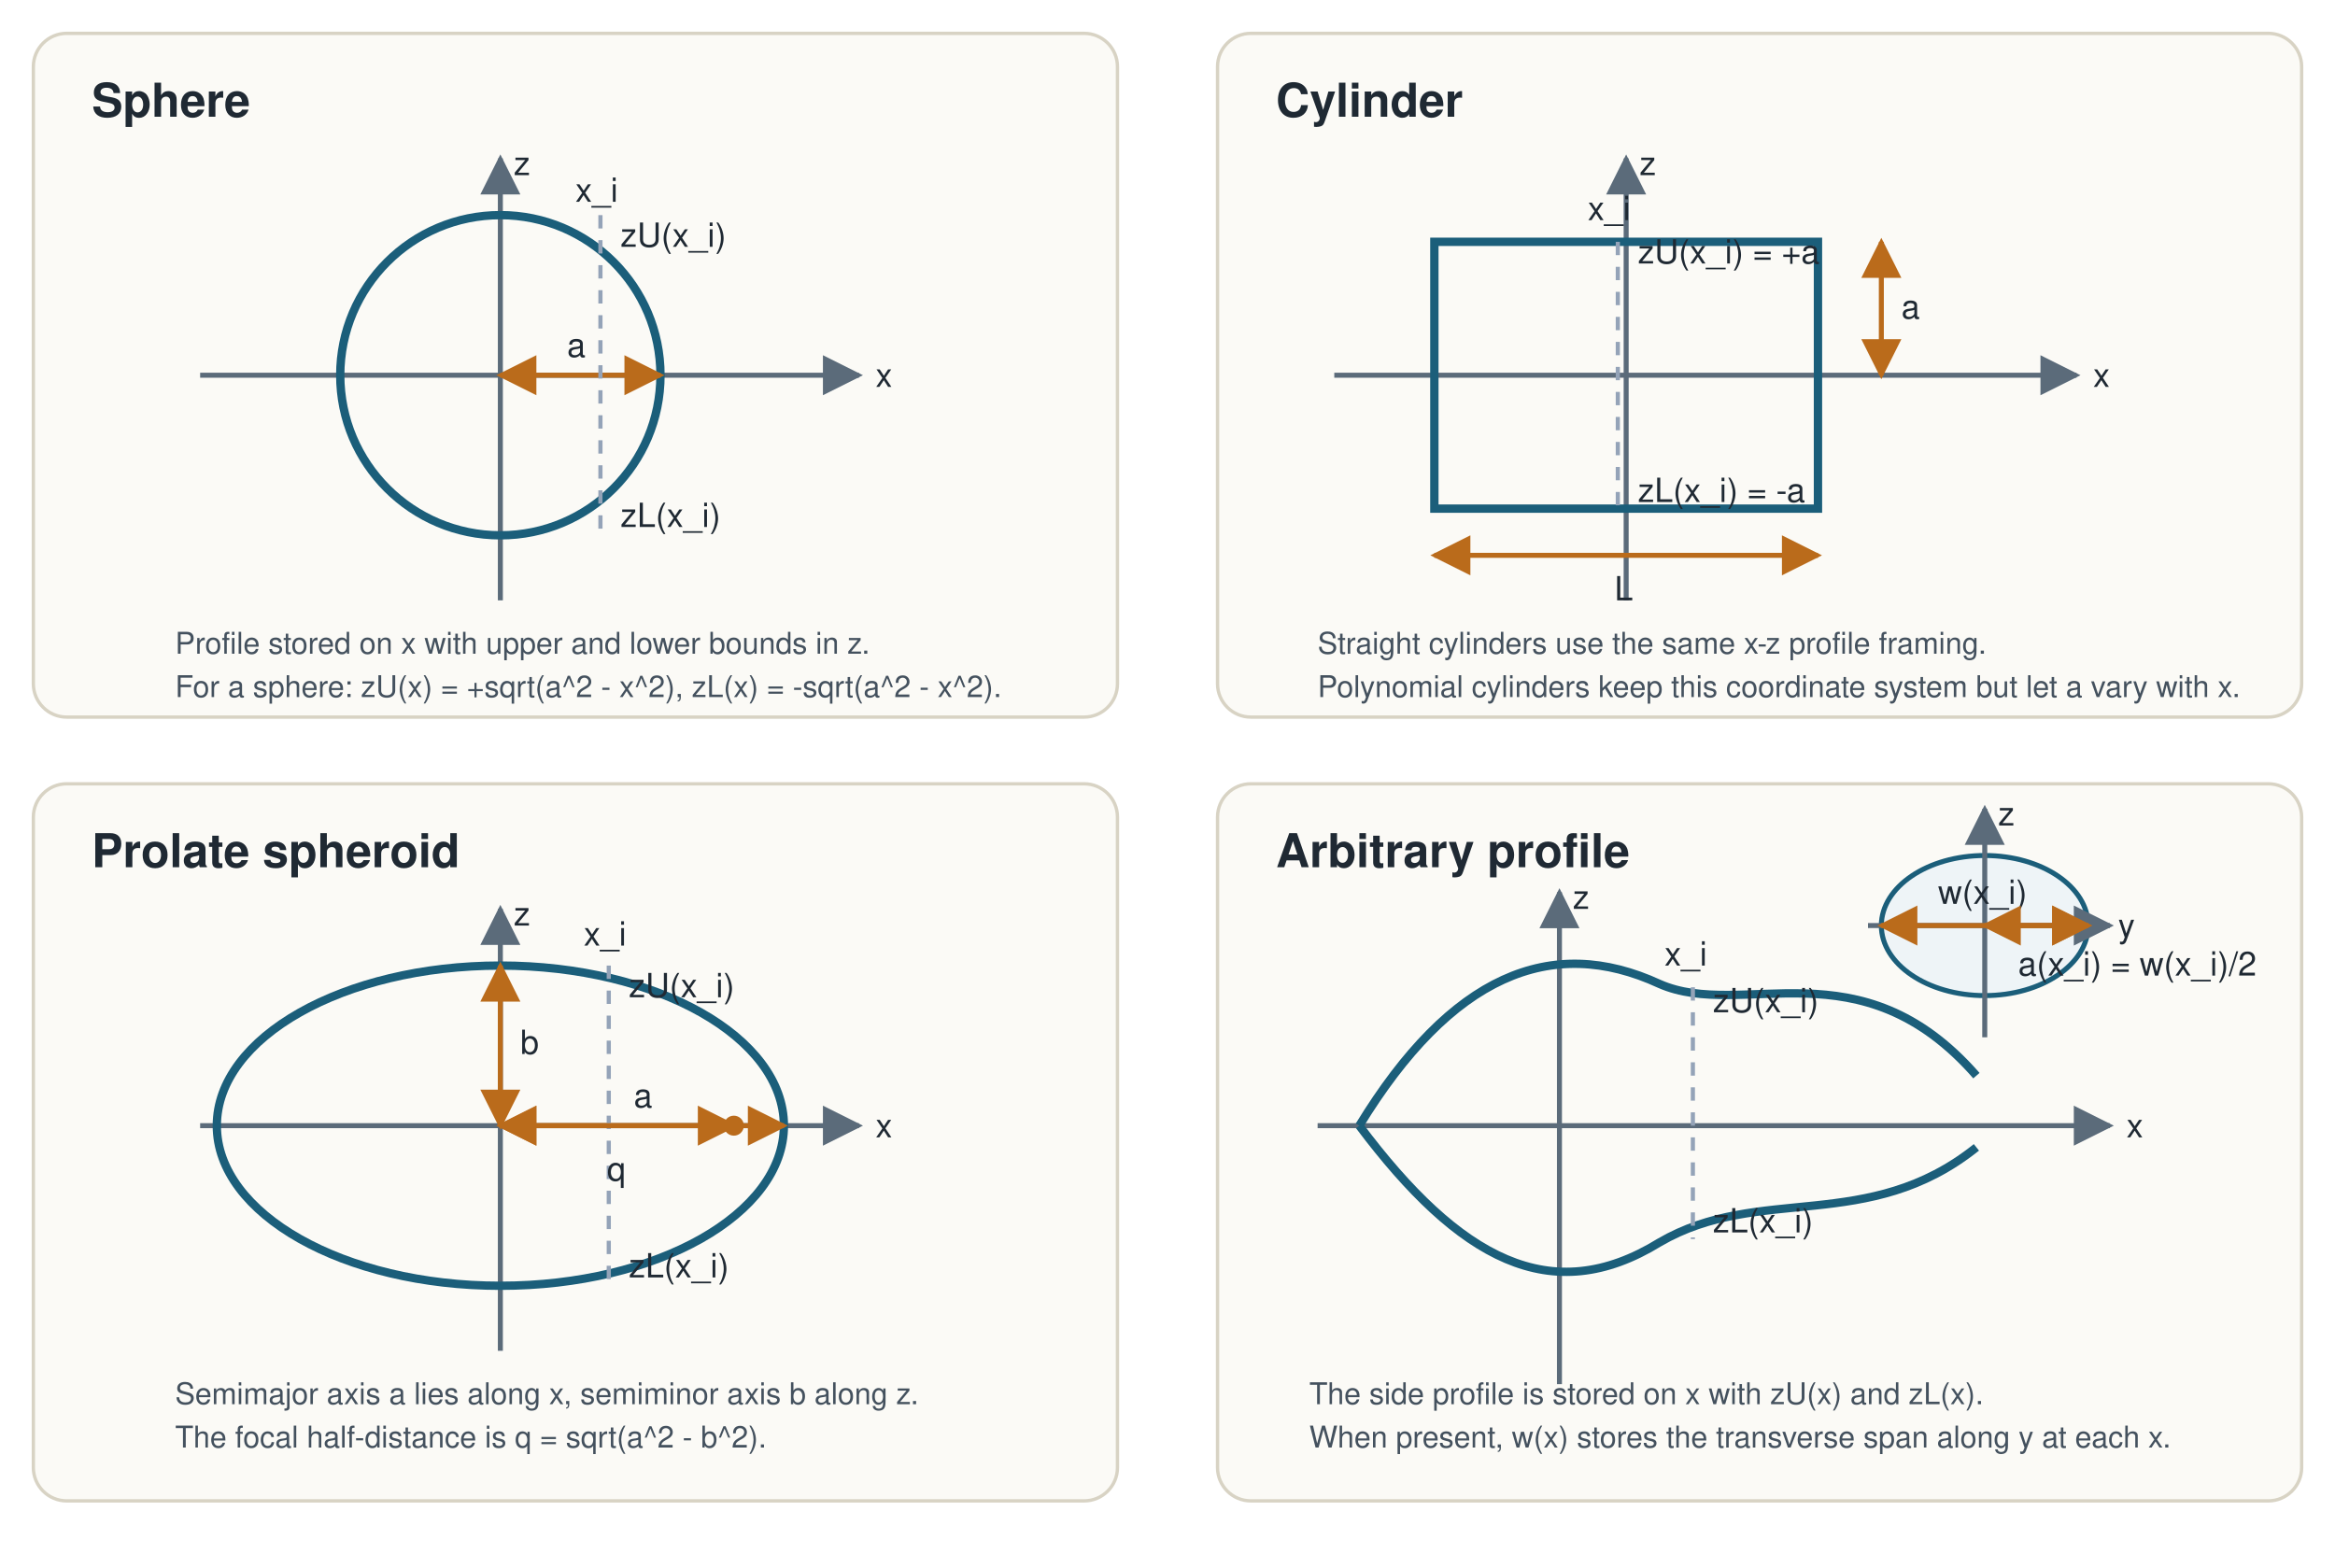
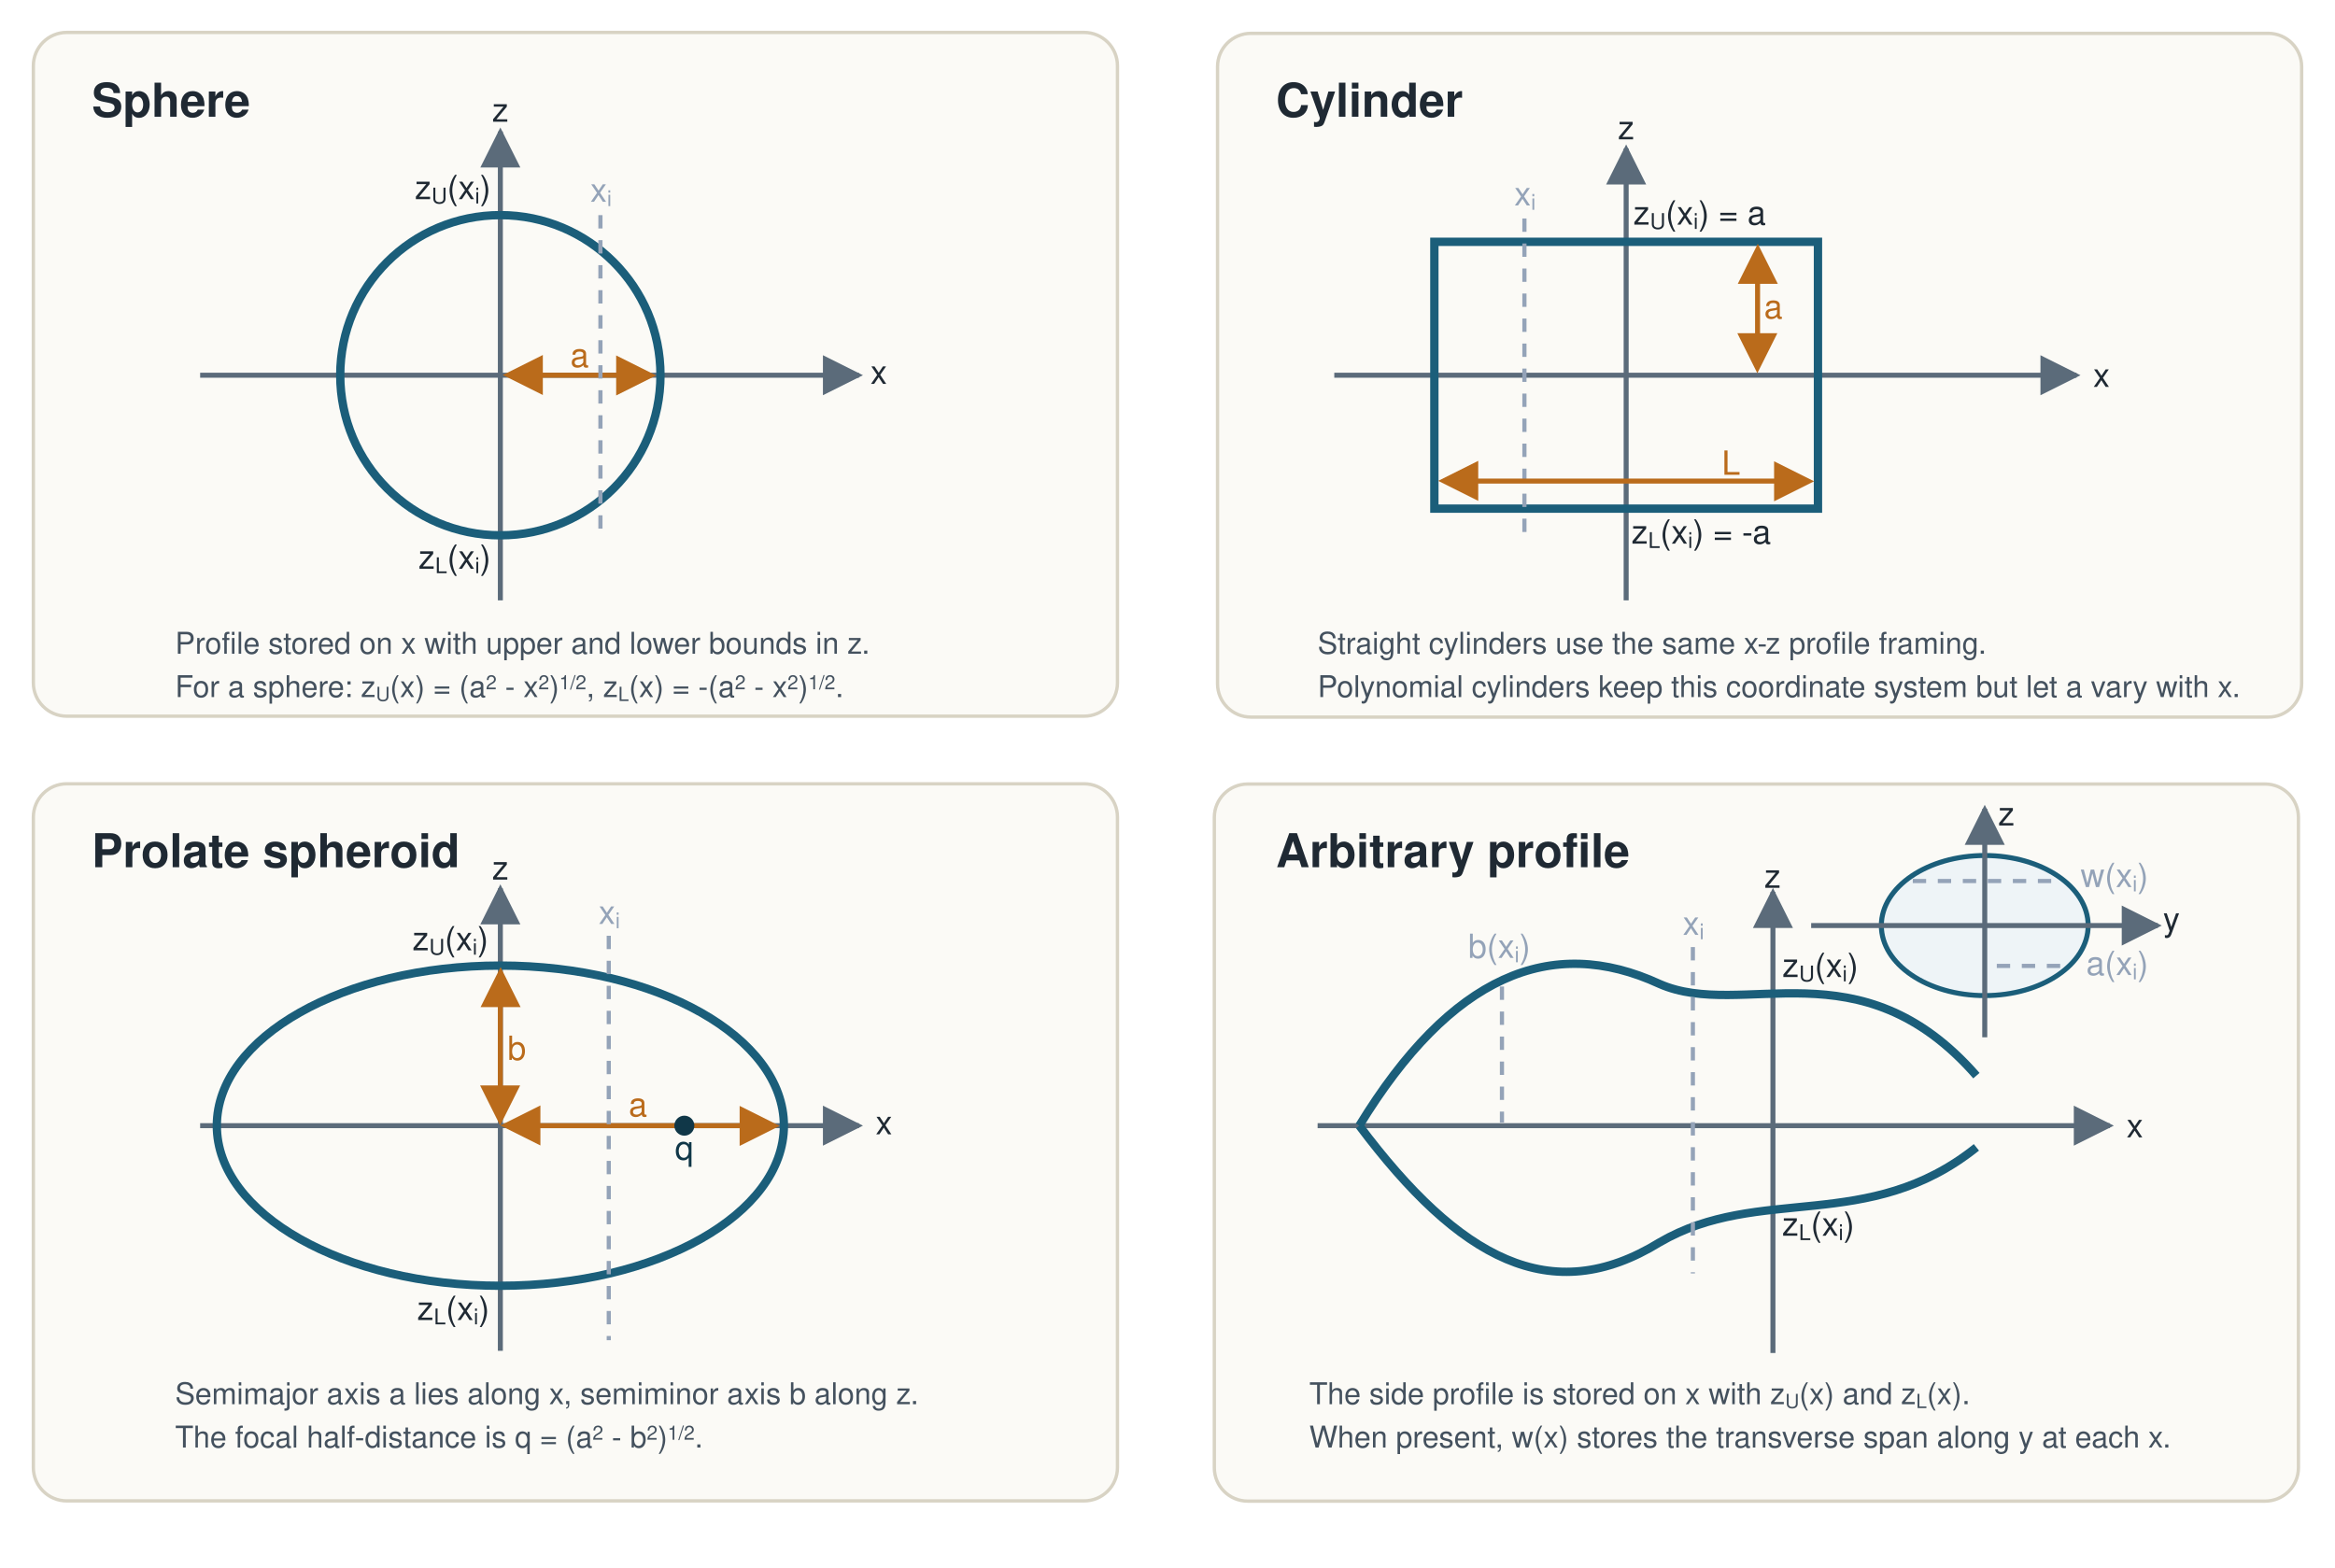
- <svg xmlns="http://www.w3.org/2000/svg" viewBox="0 0 1400 940" role="img" aria-labelledby="title desc">
-   <defs>
-     <style>
+ <svg xmlns="http://www.w3.org/2000/svg" viewBox="0 0 1400 940" role="img" aria-labelledby="title desc" version="1.1" id="svg46">
+   <defs id="defs2">
+     <style id="style1">
      .panel { fill: #fbfaf6; stroke: #d8d3c4; stroke-width: 2; }
      .title { font: 700 28px Helvetica, Arial, sans-serif; fill: #1f2933; }
      .body { font: 20px Helvetica, Arial, sans-serif; fill: #1f2933; }
      .note { font: 18px Helvetica, Arial, sans-serif; fill: #44515e; }
      .axis { stroke: #5b6b7a; stroke-width: 3; }
      .shape { fill: none; stroke: #1b5e7a; stroke-width: 5; }
      .guide { fill: none; stroke: #94a3b8; stroke-width: 2.5; stroke-dasharray: 8 7; }
      .dim { fill: none; stroke: #ba6b1b; stroke-width: 3; }
      .focus { fill: #ba6b1b; }
      .cross { fill: #eef4f7; stroke: #1b5e7a; stroke-width: 3; }
    </style>
    <marker id="arrow" viewBox="0 0 10 10" refX="9" refY="5" markerWidth="8" markerHeight="8" orient="auto-start-reverse">
-       <path d="M 0 0 L 10 5 L 0 10 z" fill="#5b6b7a" />
+       <path d="M 0 0 L 10 5 L 0 10 z" fill="#5b6b7a" id="path1" />
    </marker>
-     <marker id="dimarrow" viewBox="0 0 10 10" refX="9" refY="5" markerWidth="8" markerHeight="8" orient="auto-start-reverse">
-       <path d="M 0 0 L 10 5 L 0 10 z" fill="#ba6b1b" />
+     <marker id="dimarrow" viewBox="0 0 10 10" refX="7.683" refY="4.943" markerWidth="8" markerHeight="8" orient="auto-start-reverse" preserveAspectRatio="xMidYMid">
+       <path d="M 0,0 10,5 0,10 Z" fill="#ba6b1b" id="path2" />
    </marker>
  </defs>
-   <rect x="20" y="20" width="650" height="410" rx="20" class="panel" />
-   <rect x="730" y="20" width="650" height="410" rx="20" class="panel" />
-   <rect x="20" y="470" width="650" height="430" rx="20" class="panel" />
-   <rect x="730" y="470" width="650" height="430" rx="20" class="panel" />
-   <text x="55" y="70" class="title">Sphere</text>
-   <line x1="120" y1="225" x2="515" y2="225" class="axis" marker-end="url(#arrow)" />
-   <line x1="300" y1="360" x2="300" y2="95" class="axis" marker-end="url(#arrow)" />
-   <text x="525" y="232" class="body">x</text>
-   <text x="308" y="105" class="body">z</text>
-   <circle cx="300" cy="225" r="96" class="shape" />
-   <line x1="300" y1="225" x2="396" y2="225" class="dim" marker-start="url(#dimarrow)" marker-end="url(#dimarrow)" />
-   <text x="340" y="214" class="body">a</text>
-   <line x1="360" y1="129" x2="360" y2="321" class="guide" />
-   <text x="345" y="121" class="body">x_i</text>
-   <text x="372" y="148" class="body">zU(x_i)</text>
-   <text x="372" y="316" class="body">zL(x_i)</text>
-   <text x="105" y="392" class="note">Profile stored on x with upper and lower bounds in z.</text>
-   <text x="105" y="418" class="note">For a sphere: zU(x) = +sqrt(a^2 - x^2), zL(x) = -sqrt(a^2 - x^2).</text>
-   <text x="765" y="70" class="title">Cylinder</text>
-   <line x1="800" y1="225" x2="1245" y2="225" class="axis" marker-end="url(#arrow)" />
-   <line x1="975" y1="360" x2="975" y2="95" class="axis" marker-end="url(#arrow)" />
-   <text x="1255" y="232" class="body">x</text>
-   <text x="983" y="105" class="body">z</text>
-   <path d="M 860 145 L 1090 145 L 1090 305 L 860 305 Z" class="shape" />
-   <line x1="970" y1="145" x2="970" y2="305" class="guide" />
-   <text x="952" y="132" class="body">x_i</text>
-   <text x="982" y="158" class="body">zU(x_i) = +a</text>
-   <text x="982" y="301" class="body">zL(x_i) = -a</text>
-   <line x1="1128" y1="225" x2="1128" y2="145" class="dim" marker-start="url(#dimarrow)" marker-end="url(#dimarrow)" />
-   <text x="1140" y="191" class="body">a</text>
-   <line x1="860" y1="333" x2="1090" y2="333" class="dim" marker-start="url(#dimarrow)" marker-end="url(#dimarrow)" />
-   <text x="968" y="360" class="body">L</text>
-   <text x="790" y="392" class="note">Straight cylinders use the same x-z profile framing.</text>
-   <text x="790" y="418" class="note">Polynomial cylinders keep this coordinate system but let a vary with x.</text>
-   <text x="55" y="520" class="title">Prolate spheroid</text>
-   <line x1="120" y1="675" x2="515" y2="675" class="axis" marker-end="url(#arrow)" />
-   <line x1="300" y1="810" x2="300" y2="545" class="axis" marker-end="url(#arrow)" />
-   <text x="525" y="682" class="body">x</text>
-   <text x="308" y="555" class="body">z</text>
-   <ellipse cx="300" cy="675" rx="170" ry="96" class="shape" />
-   <line x1="300" y1="675" x2="470" y2="675" class="dim" marker-start="url(#dimarrow)" marker-end="url(#dimarrow)" />
-   <text x="380" y="664" class="body">a</text>
-   <line x1="300" y1="675" x2="300" y2="579" class="dim" marker-start="url(#dimarrow)" marker-end="url(#dimarrow)" />
-   <text x="312" y="632" class="body">b</text>
-   <line x1="365" y1="579" x2="365" y2="771" class="guide" />
-   <text x="350" y="567" class="body">x_i</text>
-   <text x="377" y="598" class="body">zU(x_i)</text>
-   <text x="377" y="766" class="body">zL(x_i)</text>
-   <circle cx="440" cy="675" r="6" class="focus" />
-   <line x1="300" y1="675" x2="440" y2="675" class="dim" marker-start="url(#dimarrow)" marker-end="url(#dimarrow)" />
-   <text x="364" y="708" class="body">q</text>
-   <text x="105" y="842" class="note">Semimajor axis a lies along x, semiminor axis b along z.</text>
-   <text x="105" y="868" class="note">The focal half-distance is q = sqrt(a^2 - b^2).</text>
-   <text x="765" y="520" class="title">Arbitrary profile</text>
-   <line x1="790" y1="675" x2="1265" y2="675" class="axis" marker-end="url(#arrow)" />
-   <line x1="935" y1="830" x2="935" y2="535" class="axis" marker-end="url(#arrow)" />
-   <text x="1275" y="682" class="body">x</text>
-   <text x="943" y="545" class="body">z</text>
-   <path d="M 815 675 C 870 585, 930 560, 995 590 C 1045 612, 1115 565, 1185 645" class="shape" />
-   <path d="M 815 675 C 875 755, 930 785, 995 745 C 1055 710, 1120 740, 1185 688" class="shape" />
-   <line x1="1015" y1="592" x2="1015" y2="743" class="guide" />
-   <text x="998" y="579" class="body">x_i</text>
-   <text x="1027" y="607" class="body">zU(x_i)</text>
-   <text x="1027" y="739" class="body">zL(x_i)</text>
-   <ellipse cx="1190" cy="555" rx="62" ry="42" class="cross" />
-   <line x1="1120" y1="555" x2="1265" y2="555" class="axis" marker-end="url(#arrow)" />
-   <line x1="1190" y1="622" x2="1190" y2="485" class="axis" marker-end="url(#arrow)" />
-   <text x="1270" y="562" class="body">y</text>
-   <text x="1198" y="495" class="body">z</text>
-   <line x1="1128" y1="555" x2="1252" y2="555" class="dim" marker-start="url(#dimarrow)" marker-end="url(#dimarrow)" />
-   <text x="1162" y="542" class="body">w(x_i)</text>
-   <line x1="1190" y1="555" x2="1252" y2="555" class="dim" marker-start="url(#dimarrow)" marker-end="url(#dimarrow)" />
-   <text x="1210" y="585" class="body">a(x_i) = w(x_i)/2</text>
-   <text x="785" y="842" class="note">The side profile is stored on x with zU(x) and zL(x).</text>
-   <text x="785" y="868" class="note">When present, w(x) stores the transverse span along y at each x.</text>
+   <rect x="20" y="19.45" width="650" height="410" rx="20" class="panel" id="rect2" ry="20" />
+   <rect x="730" y="20" width="650" height="410" rx="20" class="panel" id="rect3" />
+   <rect x="20" y="470" width="650" height="430" rx="20" class="panel" id="rect4" />
+   <rect x="728.076" y="470.137" width="650" height="430" rx="20" class="panel" id="rect5" ry="20" />
+   <text x="55" y="70" class="title" id="text5">Sphere</text>
+   <line x1="120" y1="225" x2="515" y2="225" class="axis" marker-end="url(#arrow)" id="line5" />
+   <line x1="300" y1="360" x2="300" y2="78.842" class="axis" marker-end="url(#arrow)" id="line6" />
+   <text x="521.901" y="230.186" class="body" id="text6" style="font-style:normal;font-variant:normal;font-weight:normal;font-stretch:normal;font-size:20px;line-height:normal;font-family:Helvetica, Arial, sans-serif">x</text>
+   <text x="295.02" y="72.965" class="body" id="text7" style="font-style:normal;font-variant:normal;font-weight:normal;font-stretch:normal;font-size:20px;line-height:normal;font-family:Helvetica, Arial, sans-serif">z</text>
+   <circle cx="300" cy="225" r="96" class="shape" id="circle7" />
+   <line x1="307.029" y1="225" x2="387.872" y2="225" class="dim" marker-start="url(#dimarrow)" marker-end="url(#dimarrow)" id="line7" />
+   <text x="341.952" y="220.047" class="body" id="text8" style="font-style:normal;font-variant:normal;font-weight:normal;font-stretch:normal;font-size:20px;line-height:normal;font-family:Helvetica, Arial, sans-serif;fill:#ba6b1b;fill-opacity:1">a</text>
+   <line x1="360" y1="129" x2="360" y2="321" class="guide" id="line8" />
+   <text x="353.924" y="121" class="body" id="text9" style="font-style:normal;font-variant:normal;font-weight:normal;font-stretch:normal;font-size:20px;line-height:normal;font-family:Helvetica, Arial, sans-serif;fill:#94a3b8;fill-opacity:1">x<tspan style="font-size:65%;baseline-shift:sub;fill:#94a3b8;fill-opacity:1" id="tspan46">i</tspan>
+   </text>
+   <text x="248.713" y="119.415" class="body" id="text10" style="font-style:normal;font-variant:normal;font-weight:normal;font-stretch:normal;font-size:20px;line-height:normal;font-family:Helvetica, Arial, sans-serif">z<tspan style="font-size:65%;baseline-shift:sub" id="tspan47">U</tspan>(x<tspan style="font-size:65%;baseline-shift:sub" id="tspan48">i</tspan>)</text>
+   <text x="250.872" y="341.088" class="body" id="text11" style="font-style:normal;font-variant:normal;font-weight:normal;font-stretch:normal;font-size:20px;line-height:normal;font-family:Helvetica, Arial, sans-serif">z<tspan style="font-size:65%;baseline-shift:sub" id="tspan50">L</tspan>(x<tspan style="font-size:65%;baseline-shift:sub" id="tspan49">i</tspan>)</text>
+   <text x="105" y="392" class="note" id="text12">Profile stored on x with upper and lower bounds in z.</text>
+   <text x="105" y="418" class="note" id="text13" style="font-style:normal;font-variant:normal;font-weight:normal;font-stretch:normal;font-size:18px;line-height:normal;font-family:Helvetica, Arial, sans-serif">For a sphere: z<tspan style="font-size:65%;baseline-shift:sub" id="tspan51">U</tspan>(x) = (a<tspan style="font-size:65%;baseline-shift:super" id="tspan53">2</tspan> - x<tspan style="font-size:65%;baseline-shift:super" id="tspan54">2</tspan>)<tspan style="font-size:65%;baseline-shift:super" id="tspan52">1/2</tspan>, z<tspan style="font-size:65%;baseline-shift:sub" id="tspan55">L</tspan>(x) = -(a<tspan style="font-size:65%;baseline-shift:super" id="tspan56">2</tspan> - x<tspan style="font-size:65%;baseline-shift:super" id="tspan57">2</tspan>)<tspan style="font-size:65%;baseline-shift:super" id="tspan58">1/2</tspan>.</text>
+   <text x="765" y="70" class="title" id="text14">Cylinder</text>
+   <line x1="800" y1="225" x2="1245" y2="225" class="axis" marker-end="url(#arrow)" id="line14" />
+   <line x1="975" y1="360" x2="975" y2="89.007" class="axis" marker-end="url(#arrow)" id="line15" />
+   <text x="1255" y="232" class="body" id="text15">x</text>
+   <text x="970.02" y="83.561" class="body" id="text16" style="font-style:normal;font-variant:normal;font-weight:normal;font-stretch:normal;font-size:20px;line-height:normal;font-family:Helvetica, Arial, sans-serif">z</text>
+   <path d="M 860 145 L 1090 145 L 1090 305 L 860 305 Z" class="shape" id="path16" />
+   <line x1="914" y1="131.007" x2="914" y2="319.771" class="guide" id="line16" />
+   <text x="979.279" y="134.678" class="body" id="text18" style="font-style:normal;font-variant:normal;font-weight:normal;font-stretch:normal;font-size:20px;line-height:normal;font-family:Helvetica, Arial, sans-serif">z<tspan style="font-size:65%;baseline-shift:sub" id="tspan60">U</tspan>(x<tspan style="font-size:65%;baseline-shift:sub" id="tspan61">i</tspan>) = a</text>
+   <text x="978.152" y="325.993" class="body" id="text19" style="font-style:normal;font-variant:normal;font-weight:normal;font-stretch:normal;font-size:20px;line-height:normal;font-family:Helvetica, Arial, sans-serif">z<tspan style="font-size:65%;baseline-shift:sub" id="tspan62">L</tspan>(x<tspan style="font-size:65%;baseline-shift:sub" id="tspan63">i</tspan>) = -a</text>
+   <line x1="1053.789" y1="218.243" x2="1053.789" y2="151.757" class="dim" marker-start="url(#dimarrow)" marker-end="url(#dimarrow)" id="line19" />
+   <line x1="867.865" y1="288.474" x2="1082.135" y2="288.474" class="dim" marker-start="url(#dimarrow)" marker-end="url(#dimarrow)" id="line20" />
+   <text x="1032.316" y="284.69" class="body" id="text21" style="font-style:normal;font-variant:normal;font-weight:normal;font-stretch:normal;font-size:20px;line-height:normal;font-family:Helvetica, Arial, sans-serif;fill:#ba6b1b;fill-opacity:1">L</text>
+   <text x="790" y="392" class="note" id="text22">Straight cylinders use the same x-z profile framing.</text>
+   <text x="790" y="418" class="note" id="text23">Polynomial cylinders keep this coordinate system but let a vary with x.</text>
+   <text x="55" y="520" class="title" id="text24">Prolate spheroid</text>
+   <line x1="120" y1="675" x2="515" y2="675" class="axis" marker-end="url(#arrow)" id="line24" />
+   <line x1="300" y1="810" x2="300" y2="532.672" class="axis" marker-end="url(#arrow)" id="line25" />
+   <text x="525" y="680.186" class="body" id="text25" style="font-style:normal;font-variant:normal;font-weight:normal;font-stretch:normal;font-size:20px;line-height:normal;font-family:Helvetica, Arial, sans-serif">x</text>
+   <text x="295.02" y="527.452" class="body" id="text26" style="font-style:normal;font-variant:normal;font-weight:normal;font-stretch:normal;font-size:20px;line-height:normal;font-family:Helvetica, Arial, sans-serif">z</text>
+   <ellipse cx="300" cy="675" rx="170" ry="96" class="shape" id="ellipse26" />
+   <line x1="305.569" y1="675" x2="461.905" y2="675" class="dim" marker-start="url(#dimarrow)" marker-end="url(#dimarrow)" id="line26" />
+   <line x1="300" y1="669.314" x2="300" y2="585.464" class="dim" marker-start="url(#dimarrow)" marker-end="url(#dimarrow)" id="line27" />
+   <text x="304.304" y="635.573" class="body" id="text28" style="font-style:normal;font-variant:normal;font-weight:normal;font-stretch:normal;font-size:20px;line-height:normal;font-family:Helvetica, Arial, sans-serif;fill:#ba6b1b;fill-opacity:1">b</text>
+   <line x1="365" y1="561.12" x2="365" y2="803.651" class="guide" id="line28" />
+   <circle cx="410.316" cy="675" r="6" class="focus" id="circle31" style="fill:#103748;fill-opacity:1" />
+   <text x="404.678" y="695.357" class="body" id="text32" style="font-style:normal;font-variant:normal;font-weight:normal;font-stretch:normal;font-size:20px;line-height:normal;font-family:Helvetica, Arial, sans-serif;fill:#103748;fill-opacity:1">q</text>
+   <text x="105" y="842" class="note" id="text33">Semimajor axis a lies along x, semiminor axis b along z.</text>
+   <text x="105" y="868" class="note" id="text34" style="font-style:normal;font-variant:normal;font-weight:normal;font-stretch:normal;font-size:18px;line-height:normal;font-family:Helvetica, Arial, sans-serif">The focal half-distance is q = (a<tspan style="font-size:65%;baseline-shift:super" id="tspan65">2</tspan> - b<tspan style="font-size:65%;baseline-shift:super" id="tspan66">2</tspan>)<tspan style="font-size:65%;baseline-shift:super" id="tspan64">1/2</tspan>.</text>
+   <text x="765" y="520" class="title" id="text35">Arbitrary profile</text>
+   <line x1="790" y1="675" x2="1265" y2="675" class="axis" marker-end="url(#arrow)" id="line35" />
+   <line x1="1063" y1="811.31" x2="1063" y2="534.849" class="axis" marker-end="url(#arrow)" id="line36" />
+   <text x="1275" y="682" class="body" id="text36">x</text>
+   <text x="1057.807" y="532.357" class="body" id="text37" style="font-style:normal;font-variant:normal;font-weight:normal;font-stretch:normal;font-size:20px;line-height:normal;font-family:Helvetica, Arial, sans-serif">z</text>
+   <path d="M 815 675 C 870 585, 930 560, 995 590 C 1045 612, 1115 565, 1185 645" class="shape" id="path37" />
+   <path d="M 815 675 C 875 755, 930 785, 995 745 C 1055 710, 1120 740, 1185 688" class="shape" id="path38" />
+   <line x1="1015" y1="567.901" x2="1015" y2="763.601" class="guide" id="line38" />
+   <ellipse cx="1190" cy="555" rx="62" ry="42" class="cross" id="ellipse40" />
+   <line x1="1085.918" y1="555" x2="1293.736" y2="555" class="axis" marker-end="url(#arrow)" id="line40" />
+   <line x1="1190" y1="622" x2="1190" y2="485" class="axis" marker-end="url(#arrow)" id="line41" />
+   <text x="1296.936" y="558.152" class="body" id="text41" style="font-style:normal;font-variant:normal;font-weight:normal;font-stretch:normal;font-size:20px;line-height:normal;font-family:Helvetica, Arial, sans-serif">y</text>
+   <text x="1198" y="495" class="body" id="text42">z</text>
+   <text x="1247.466" y="531.919" class="body" id="text43" style="font-style:normal;font-variant:normal;font-weight:normal;font-stretch:normal;font-size:20px;line-height:normal;font-family:Helvetica, Arial, sans-serif;fill:#94a3b8;fill-opacity:1">w(x<tspan style="font-size:65%;baseline-shift:sub;fill:#94a3b8;fill-opacity:1" id="tspan81">i</tspan>)</text>
+   <text x="1250.802" y="584.664" class="body" id="text44" style="font-style:normal;font-variant:normal;font-weight:normal;font-stretch:normal;font-size:20px;line-height:normal;font-family:Helvetica, Arial, sans-serif;fill:#94a3b8;fill-opacity:1">a(x<tspan style="font-size:65%;baseline-shift:sub;fill:#94a3b8;fill-opacity:1" id="tspan82">i</tspan>)</text>
+   <text x="785" y="842" class="note" id="text45" style="font-style:normal;font-variant:normal;font-weight:normal;font-stretch:normal;font-size:18px;line-height:normal;font-family:Helvetica, Arial, sans-serif">The side profile is stored on x with z<tspan style="font-size:65%;baseline-shift:sub" id="tspan74">U</tspan>(x) and z<tspan style="font-size:65%;baseline-shift:sub" id="tspan75">L</tspan>(x).</text>
+   <text x="785" y="868" class="note" id="text46">When present, w(x) stores the transverse span along y at each x.</text>
+   <text x="907.924" y="123.199" class="body" id="text59" style="font-style:normal;font-variant:normal;font-weight:normal;font-stretch:normal;font-size:20px;line-height:normal;font-family:Helvetica, Arial, sans-serif;fill:#94a3b8;fill-opacity:1">x<tspan style="font-size:65%;baseline-shift:sub;fill:#94a3b8;fill-opacity:1" id="tspan59">i</tspan>
+   </text>
+   <text x="1057.671" y="190.912" class="body" id="text60" style="font-style:normal;font-variant:normal;font-weight:normal;font-stretch:normal;font-size:20px;line-height:normal;font-family:Helvetica, Arial, sans-serif;fill:#ba6b1b;fill-opacity:1">a</text>
+   <text x="376.935" y="669.386" class="body" id="text66" style="font-style:normal;font-variant:normal;font-weight:normal;font-stretch:normal;font-size:20px;line-height:normal;font-family:Helvetica, Arial, sans-serif;fill:#ba6b1b;fill-opacity:1">a</text>
+   <text x="358.924" y="554.014" class="body" id="text67" style="font-style:normal;font-variant:normal;font-weight:normal;font-stretch:normal;font-size:20px;line-height:normal;font-family:Helvetica, Arial, sans-serif;fill:#94a3b8;fill-opacity:1">x<tspan style="font-size:65%;baseline-shift:sub;fill:#94a3b8;fill-opacity:1" id="tspan67">i</tspan>
+   </text>
+   <text x="250.094" y="791.537" class="body" id="text71" style="font-style:normal;font-variant:normal;font-weight:normal;font-stretch:normal;font-size:20px;line-height:normal;font-family:Helvetica, Arial, sans-serif">z<tspan style="font-size:65%;baseline-shift:sub" id="tspan70">L</tspan>(x<tspan style="font-size:65%;baseline-shift:sub" id="tspan71">i</tspan>)</text>
+   <text x="247.272" y="569.864" class="body" id="text73" style="font-style:normal;font-variant:normal;font-weight:normal;font-stretch:normal;font-size:20px;line-height:normal;font-family:Helvetica, Arial, sans-serif">z<tspan style="font-size:65%;baseline-shift:sub" id="tspan72">U</tspan>(x<tspan style="font-size:65%;baseline-shift:sub" id="tspan73">i</tspan>)</text>
+   <text x="1008.924" y="560.61" class="body" id="text76" style="font-style:normal;font-variant:normal;font-weight:normal;font-stretch:normal;font-size:20px;line-height:normal;font-family:Helvetica, Arial, sans-serif;fill:#94a3b8;fill-opacity:1">x<tspan style="font-size:65%;baseline-shift:sub;fill:#94a3b8;fill-opacity:1" id="tspan76">i</tspan>
+   </text>
+   <text x="1068.63" y="585.868" class="body" id="text78" style="font-style:normal;font-variant:normal;font-weight:normal;font-stretch:normal;font-size:20px;line-height:normal;font-family:Helvetica, Arial, sans-serif">z<tspan style="font-size:65%;baseline-shift:sub" id="tspan77">U</tspan>(x<tspan style="font-size:65%;baseline-shift:sub" id="tspan78">i</tspan>)</text>
+   <text x="1068.481" y="741.006" class="body" id="text80" style="font-style:normal;font-variant:normal;font-weight:normal;font-stretch:normal;font-size:20px;line-height:normal;font-family:Helvetica, Arial, sans-serif">z<tspan style="font-size:65%;baseline-shift:sub" id="tspan79">L</tspan>(x<tspan style="font-size:65%;baseline-shift:sub" id="tspan80">i</tspan>)</text>
+   <line x1="1229.847" y1="528.295" x2="1141.687" y2="528.295" class="guide" id="line82" />
+   <line x1="1235.221" y1="579.201" x2="1191.587" y2="579.201" class="guide" id="line83" />
+   <line x1="900.524" y1="591.558" x2="900.524" y2="673.174" class="guide" id="line84" />
+   <text x="880.299" y="574.418" class="body" id="text84" style="font-style:normal;font-variant:normal;font-weight:normal;font-stretch:normal;font-size:20px;line-height:normal;font-family:Helvetica, Arial, sans-serif;fill:#94a3b8;fill-opacity:1">b(x<tspan style="font-size:65%;baseline-shift:sub;fill:#94a3b8;fill-opacity:1" id="tspan84">i</tspan>)</text>
</svg>
